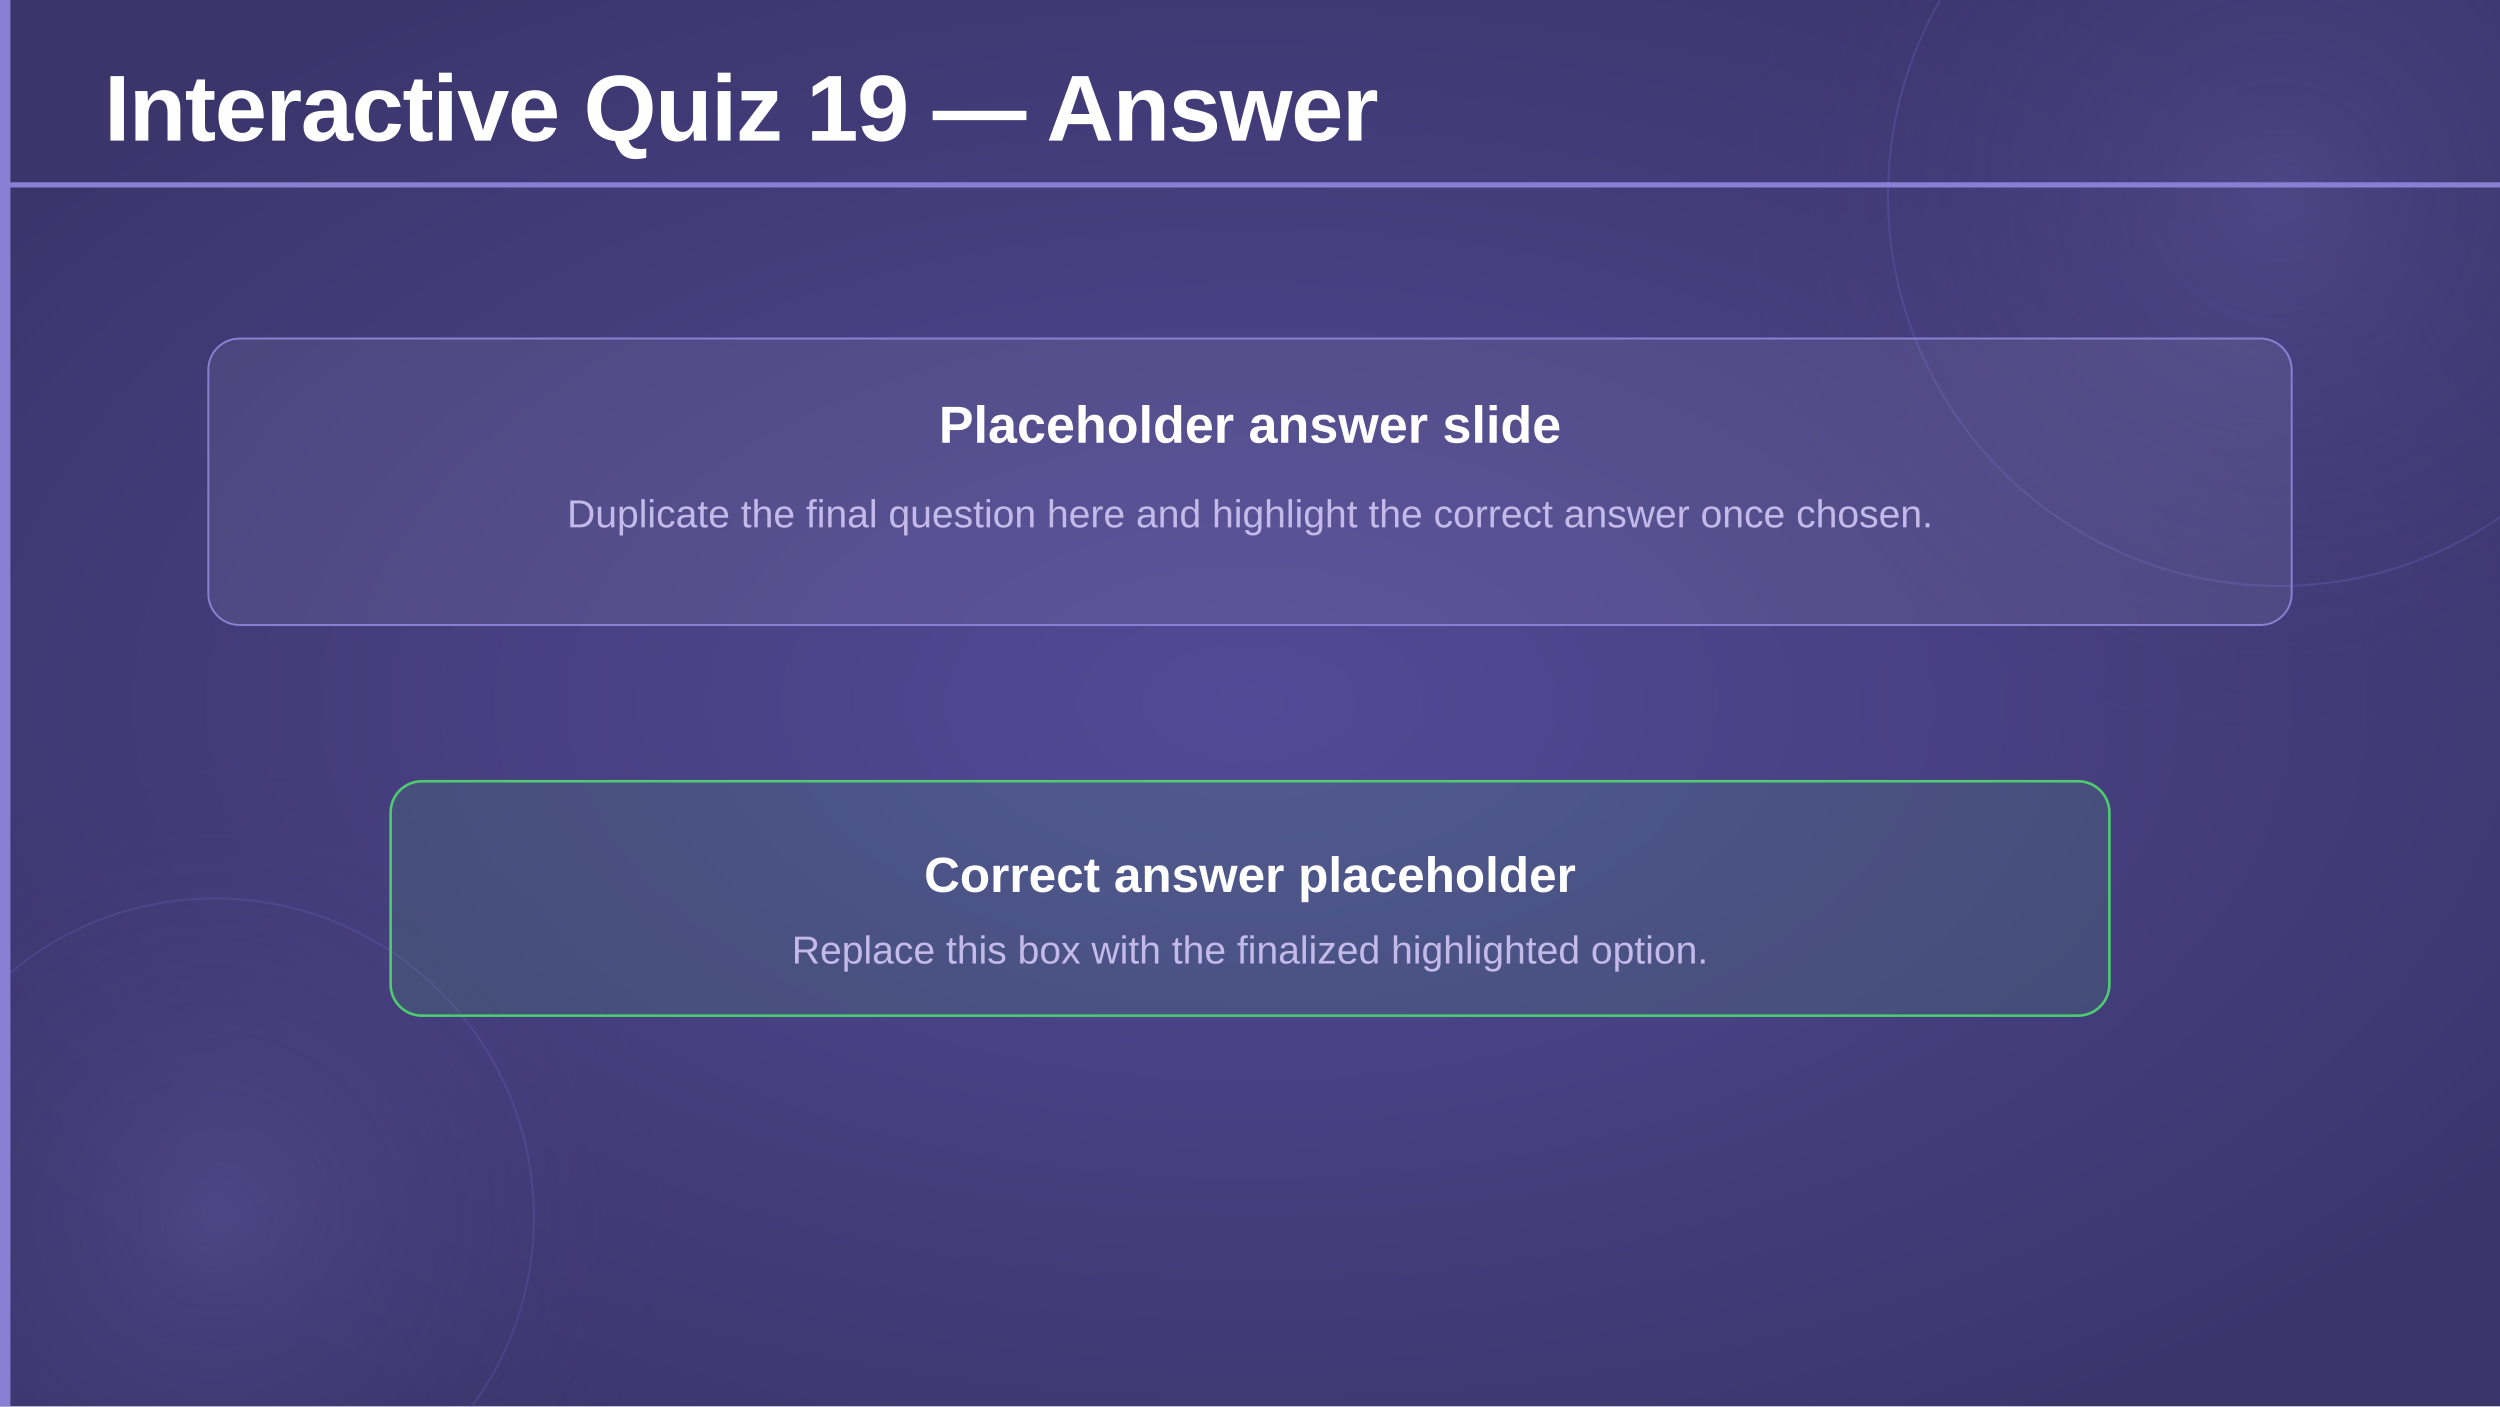
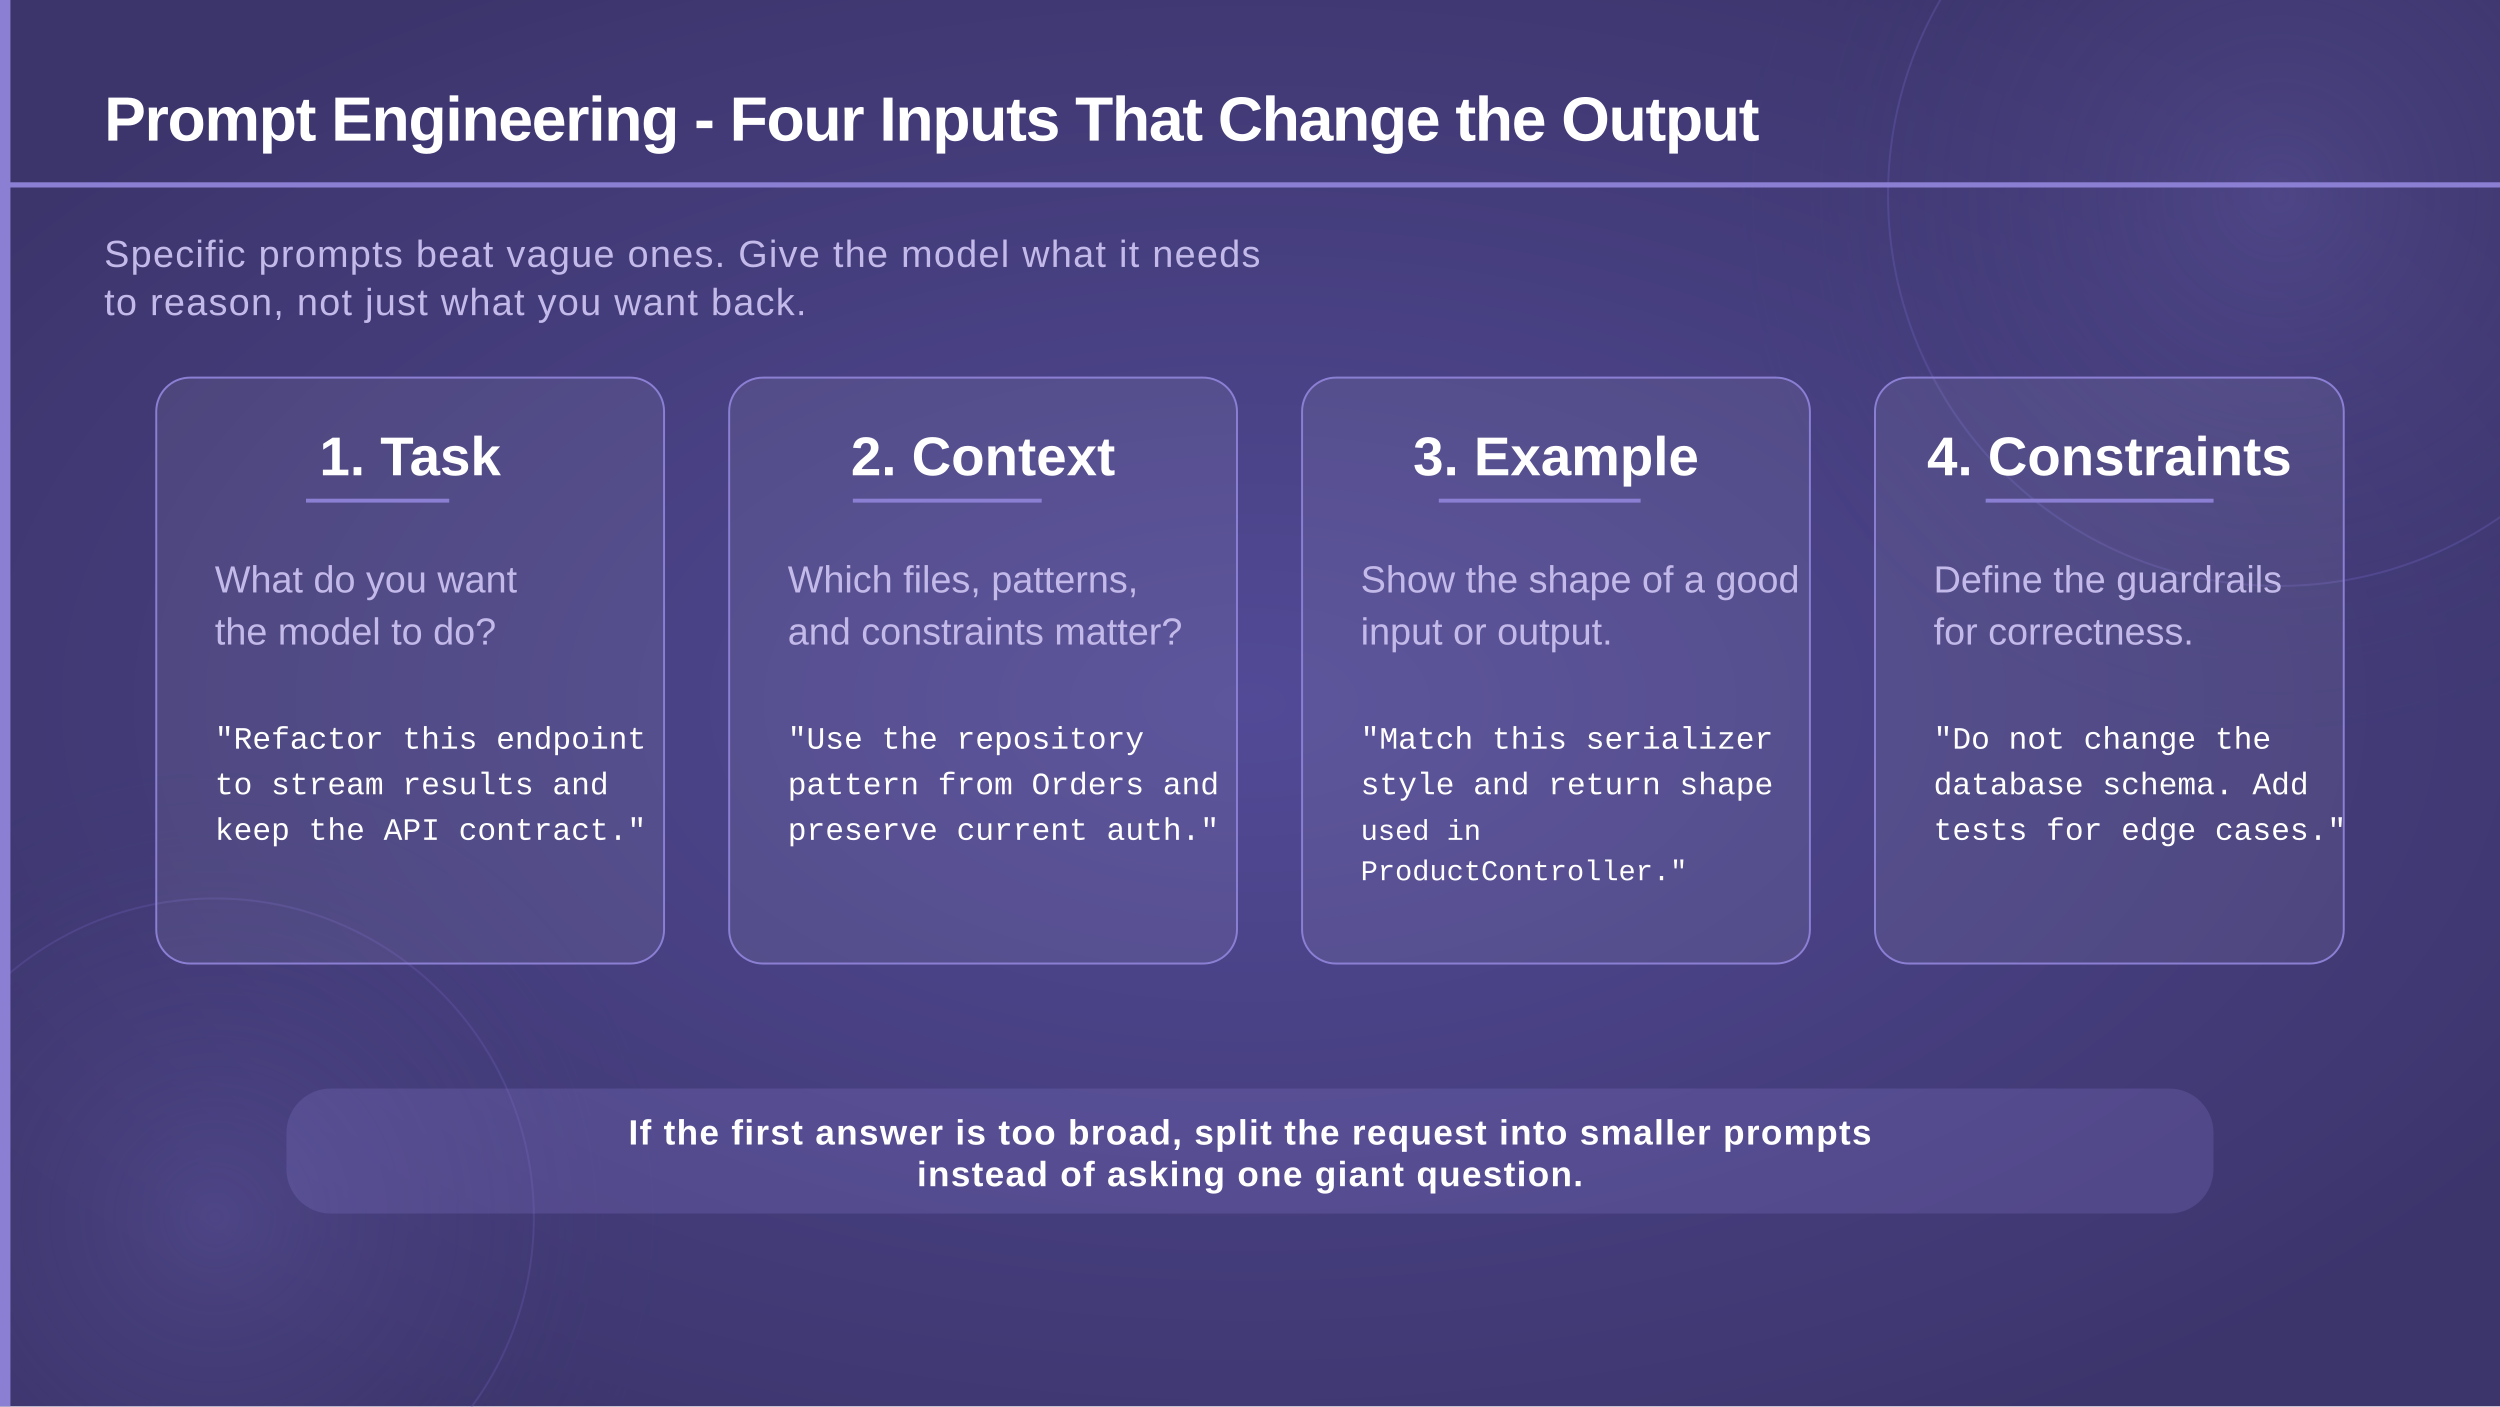
<svg xmlns="http://www.w3.org/2000/svg" viewBox="0 0 1920 1080" width="1920" height="1080">
  <defs>
    <radialGradient id="bgGlow" cx="50%" cy="50%" r="60%">
      <stop offset="0%" stop-color="#524a96" stop-opacity="1" />
      <stop offset="100%" stop-color="#3c356c" stop-opacity="1" />
    </radialGradient>
    <radialGradient id="circleGlow" cx="50%" cy="50%" r="50%">
      <stop offset="0%" stop-color="#7c70c8" stop-opacity="0.25" />
      <stop offset="100%" stop-color="#3c356c" stop-opacity="0" />
    </radialGradient>
  </defs>
  <rect width="1920" height="1080" fill="url(#bgGlow)" />
  <circle cx="1750" cy="150" r="420" fill="url(#circleGlow)" />
  <circle cx="1750" cy="150" r="300" fill="none" stroke="#6a5fb8" stroke-width="1.5" opacity="0.35" />
  <circle cx="165" cy="935" r="350" fill="url(#circleGlow)" />
  <circle cx="165" cy="935" r="245" fill="none" stroke="#6a5fb8" stroke-width="1.5" opacity="0.3" />
-   <rect x="0" y="0" width="8" height="1080" fill="#8b7fd4" rx="0" />
-   <text x="80" y="108" font-family="'Segoe UI', 'Helvetica Neue', Arial, sans-serif" font-size="72" font-weight="700" fill="#ffffff" letter-spacing="-1">Interactive Quiz 19 — Answer</text>
-   <rect x="0" y="140" width="1920" height="4" fill="#8b7fd4" rx="0" />
-   <rect x="160" y="260" width="1600" height="220" rx="24" fill="#ffffff" fill-opacity="0.07" stroke="#8b7fd4" stroke-width="1.5" />
-   <text x="960" y="340" text-anchor="middle" font-family="'Segoe UI', 'Helvetica Neue', Arial, sans-serif" font-size="40" font-weight="600" fill="#ffffff">Placeholder answer slide</text>
-   <text x="960" y="405" text-anchor="middle" font-family="'Segoe UI', 'Helvetica Neue', Arial, sans-serif" font-size="30" font-weight="300" fill="#c4baea">Duplicate the final question here and highlight the correct answer once chosen.</text>
-   <rect x="300" y="600" width="1320" height="180" rx="24" fill="#4ecb71" fill-opacity="0.12" stroke="#4ecb71" stroke-width="2" />
-   <text x="960" y="685" text-anchor="middle" font-family="'Segoe UI', 'Helvetica Neue', Arial, sans-serif" font-size="38" font-weight="700" fill="#ffffff">Correct answer placeholder</text>
-   <text x="960" y="740" text-anchor="middle" font-family="'Segoe UI', 'Helvetica Neue', Arial, sans-serif" font-size="30" font-weight="300" fill="#c4baea">Replace this box with the finalized highlighted option.</text>
+   <rect x="0" y="0" width="8" height="1080" fill="#8b7fd4" />
+   <text x="80" y="108" font-family="'Segoe UI', 'Helvetica Neue', Arial, sans-serif" font-size="48" font-weight="700" fill="#ffffff" letter-spacing="-1">Prompt Engineering - Four Inputs That Change the Output</text>
+   <rect x="0" y="140" width="1920" height="4" fill="#8b7fd4" />
+   <text x="80" y="205" font-family="'Segoe UI', 'Helvetica Neue', Arial, sans-serif" font-size="29" font-weight="300" fill="#c4baea" letter-spacing="1">Specific prompts beat vague ones. Give the model what it needs</text>
+   <text x="80" y="242" font-family="'Segoe UI', 'Helvetica Neue', Arial, sans-serif" font-size="29" font-weight="300" fill="#c4baea" letter-spacing="1">to reason, not just what you want back.</text>
+   <rect x="120" y="290" width="390" height="450" rx="26" fill="#ffffff" fill-opacity="0.07" stroke="#8b7fd4" stroke-width="1.5" />
+   <text x="315" y="365" text-anchor="middle" font-family="'Segoe UI', 'Helvetica Neue', Arial, sans-serif" font-size="42" font-weight="700" fill="#ffffff">1. Task</text>
+   <rect x="235" y="383" width="110" height="3" fill="#8b7fd4" />
+   <text x="165" y="455" font-family="'Segoe UI', 'Helvetica Neue', Arial, sans-serif" font-size="29" font-weight="300" fill="#c4baea">What do you want</text>
+   <text x="165" y="495" font-family="'Segoe UI', 'Helvetica Neue', Arial, sans-serif" font-size="29" font-weight="300" fill="#c4baea">the model to do?</text>
+   <text x="165" y="575" font-family="'Consolas', 'Courier New', monospace" font-size="24" fill="#ffffff">"Refactor this endpoint</text>
+   <text x="165" y="610" font-family="'Consolas', 'Courier New', monospace" font-size="24" fill="#ffffff">to stream results and</text>
+   <text x="165" y="645" font-family="'Consolas', 'Courier New', monospace" font-size="24" fill="#ffffff">keep the API contract."</text>
+   <rect x="560" y="290" width="390" height="450" rx="26" fill="#ffffff" fill-opacity="0.07" stroke="#8b7fd4" stroke-width="1.5" />
+   <text x="755" y="365" text-anchor="middle" font-family="'Segoe UI', 'Helvetica Neue', Arial, sans-serif" font-size="42" font-weight="700" fill="#ffffff">2. Context</text>
+   <rect x="655" y="383" width="145" height="3" fill="#8b7fd4" />
+   <text x="605" y="455" font-family="'Segoe UI', 'Helvetica Neue', Arial, sans-serif" font-size="29" font-weight="300" fill="#c4baea">Which files, patterns,</text>
+   <text x="605" y="495" font-family="'Segoe UI', 'Helvetica Neue', Arial, sans-serif" font-size="29" font-weight="300" fill="#c4baea">and constraints matter?</text>
+   <text x="605" y="575" font-family="'Consolas', 'Courier New', monospace" font-size="24" fill="#ffffff">"Use the repository</text>
+   <text x="605" y="610" font-family="'Consolas', 'Courier New', monospace" font-size="24" fill="#ffffff">pattern from Orders and</text>
+   <text x="605" y="645" font-family="'Consolas', 'Courier New', monospace" font-size="24" fill="#ffffff">preserve current auth."</text>
+   <rect x="1000" y="290" width="390" height="450" rx="26" fill="#ffffff" fill-opacity="0.07" stroke="#8b7fd4" stroke-width="1.5" />
+   <text x="1195" y="365" text-anchor="middle" font-family="'Segoe UI', 'Helvetica Neue', Arial, sans-serif" font-size="42" font-weight="700" fill="#ffffff">3. Example</text>
+   <rect x="1105" y="383" width="155" height="3" fill="#8b7fd4" />
+   <text x="1045" y="455" font-family="'Segoe UI', 'Helvetica Neue', Arial, sans-serif" font-size="29" font-weight="300" fill="#c4baea">Show the shape of a good</text>
+   <text x="1045" y="495" font-family="'Segoe UI', 'Helvetica Neue', Arial, sans-serif" font-size="29" font-weight="300" fill="#c4baea">input or output.</text>
+   <text x="1045" y="575" font-family="'Consolas', 'Courier New', monospace" font-size="24" fill="#ffffff">"Match this serializer</text>
+   <text x="1045" y="610" font-family="'Consolas', 'Courier New', monospace" font-size="24" fill="#ffffff">style and return shape</text>
+   <text x="1045" y="645" font-family="'Consolas', 'Courier New', monospace" font-size="22" fill="#ffffff">used in</text>
+   <text x="1045" y="676" font-family="'Consolas', 'Courier New', monospace" font-size="22" fill="#ffffff">ProductController."</text>
+   <rect x="1440" y="290" width="360" height="450" rx="26" fill="#ffffff" fill-opacity="0.07" stroke="#8b7fd4" stroke-width="1.5" />
+   <text x="1620" y="365" text-anchor="middle" font-family="'Segoe UI', 'Helvetica Neue', Arial, sans-serif" font-size="42" font-weight="700" fill="#ffffff">4. Constraints</text>
+   <rect x="1525" y="383" width="175" height="3" fill="#8b7fd4" />
+   <text x="1485" y="455" font-family="'Segoe UI', 'Helvetica Neue', Arial, sans-serif" font-size="29" font-weight="300" fill="#c4baea">Define the guardrails</text>
+   <text x="1485" y="495" font-family="'Segoe UI', 'Helvetica Neue', Arial, sans-serif" font-size="29" font-weight="300" fill="#c4baea">for correctness.</text>
+   <text x="1485" y="575" font-family="'Consolas', 'Courier New', monospace" font-size="24" fill="#ffffff">"Do not change the</text>
+   <text x="1485" y="610" font-family="'Consolas', 'Courier New', monospace" font-size="24" fill="#ffffff">database schema. Add</text>
+   <text x="1485" y="645" font-family="'Consolas', 'Courier New', monospace" font-size="24" fill="#ffffff">tests for edge cases."</text>
+   <rect x="220" y="836" width="1480" height="96" rx="34" fill="#8b7fd4" opacity="0.22" />
+   <text x="960" y="879" text-anchor="middle" font-family="'Segoe UI', 'Helvetica Neue', Arial, sans-serif" font-size="27" font-weight="600" fill="#ffffff" letter-spacing="1">If the first answer is too broad, split the request into smaller prompts</text>
+   <text x="960" y="911" text-anchor="middle" font-family="'Segoe UI', 'Helvetica Neue', Arial, sans-serif" font-size="27" font-weight="600" fill="#ffffff" letter-spacing="1">instead of asking one giant question.</text>
</svg>
